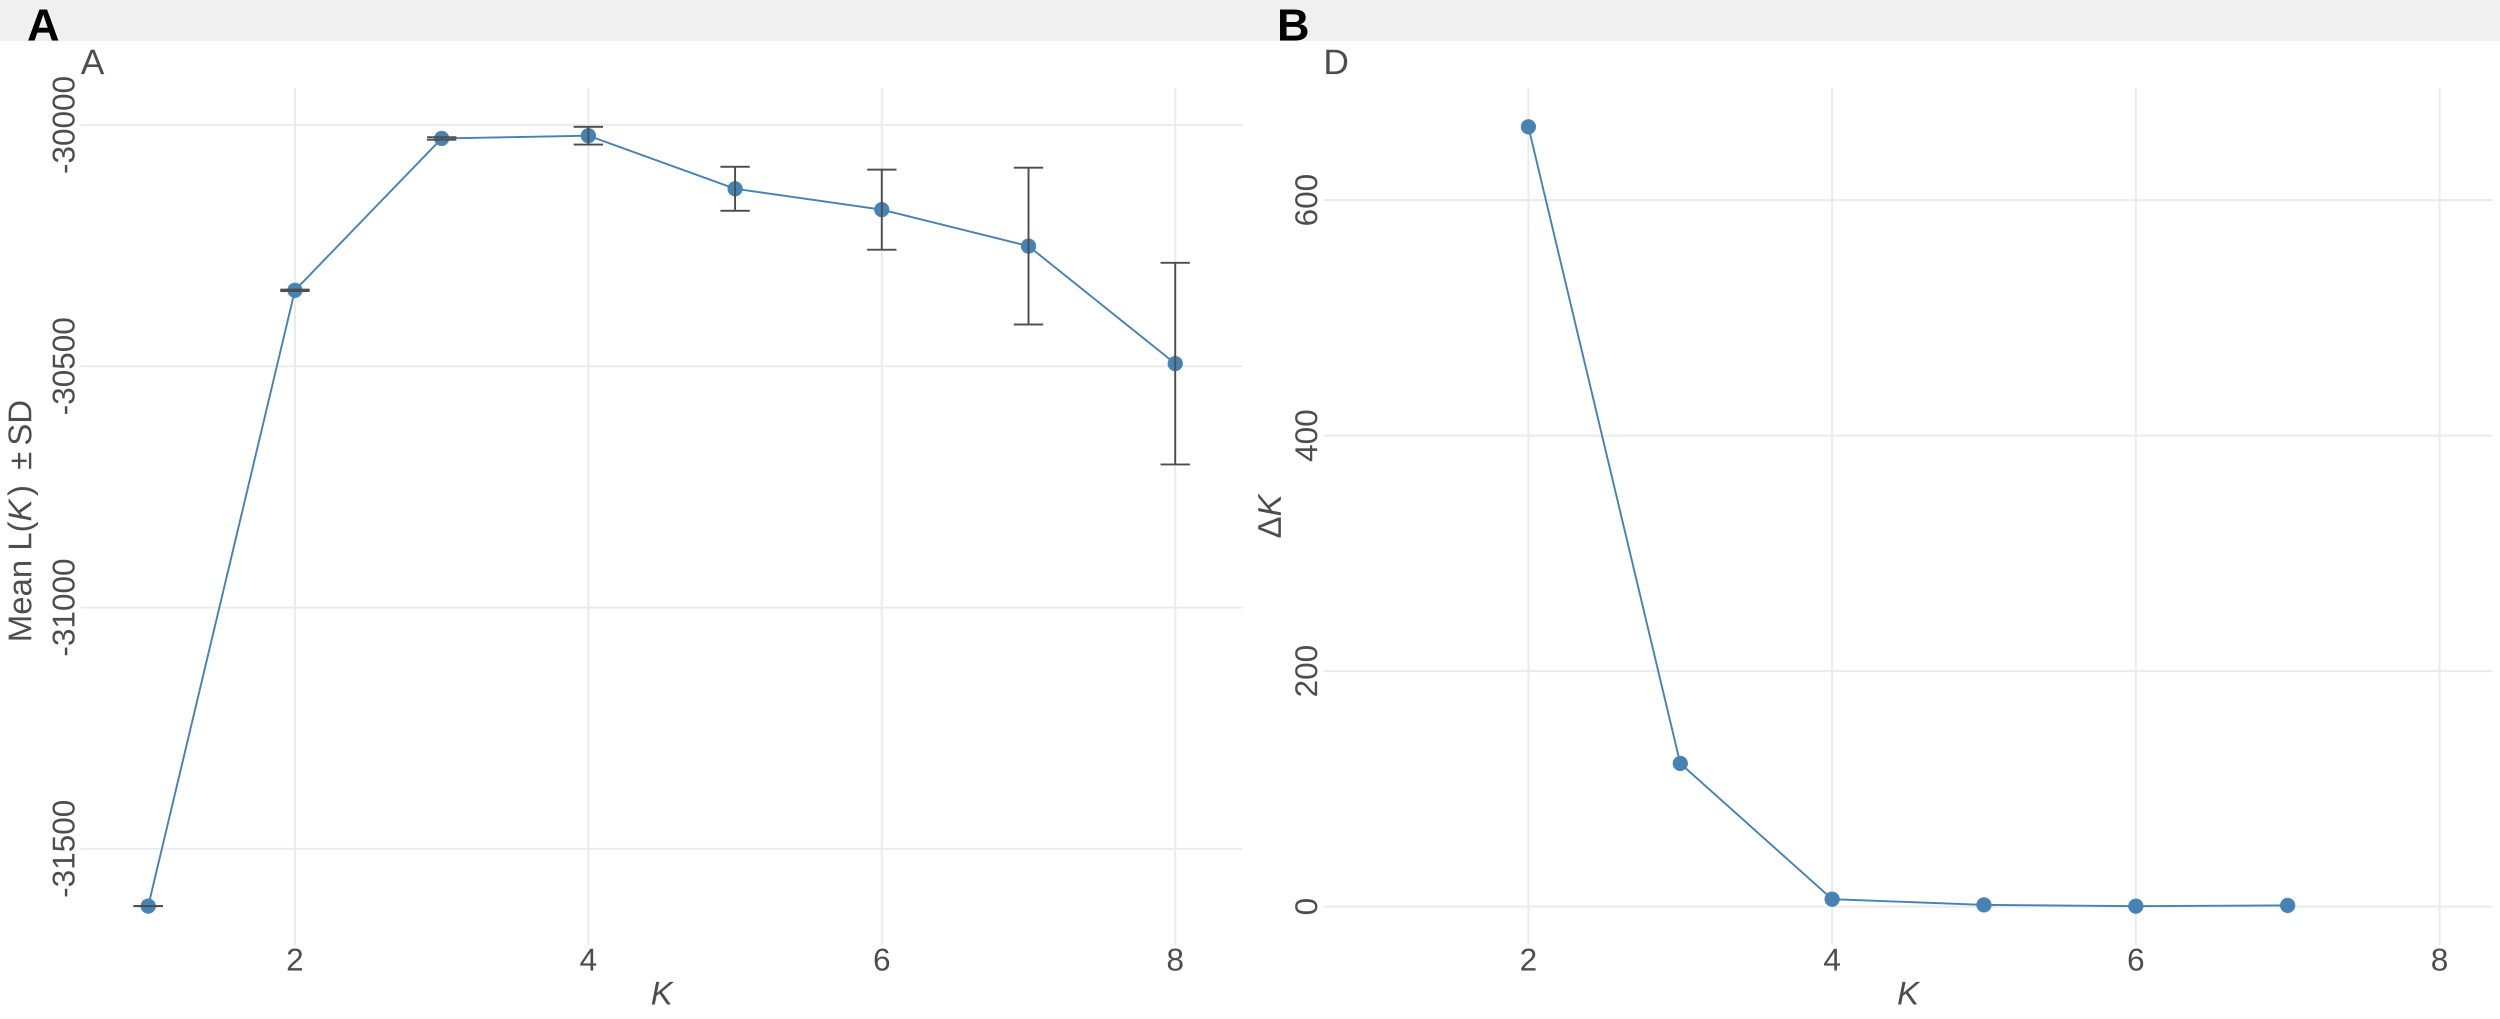
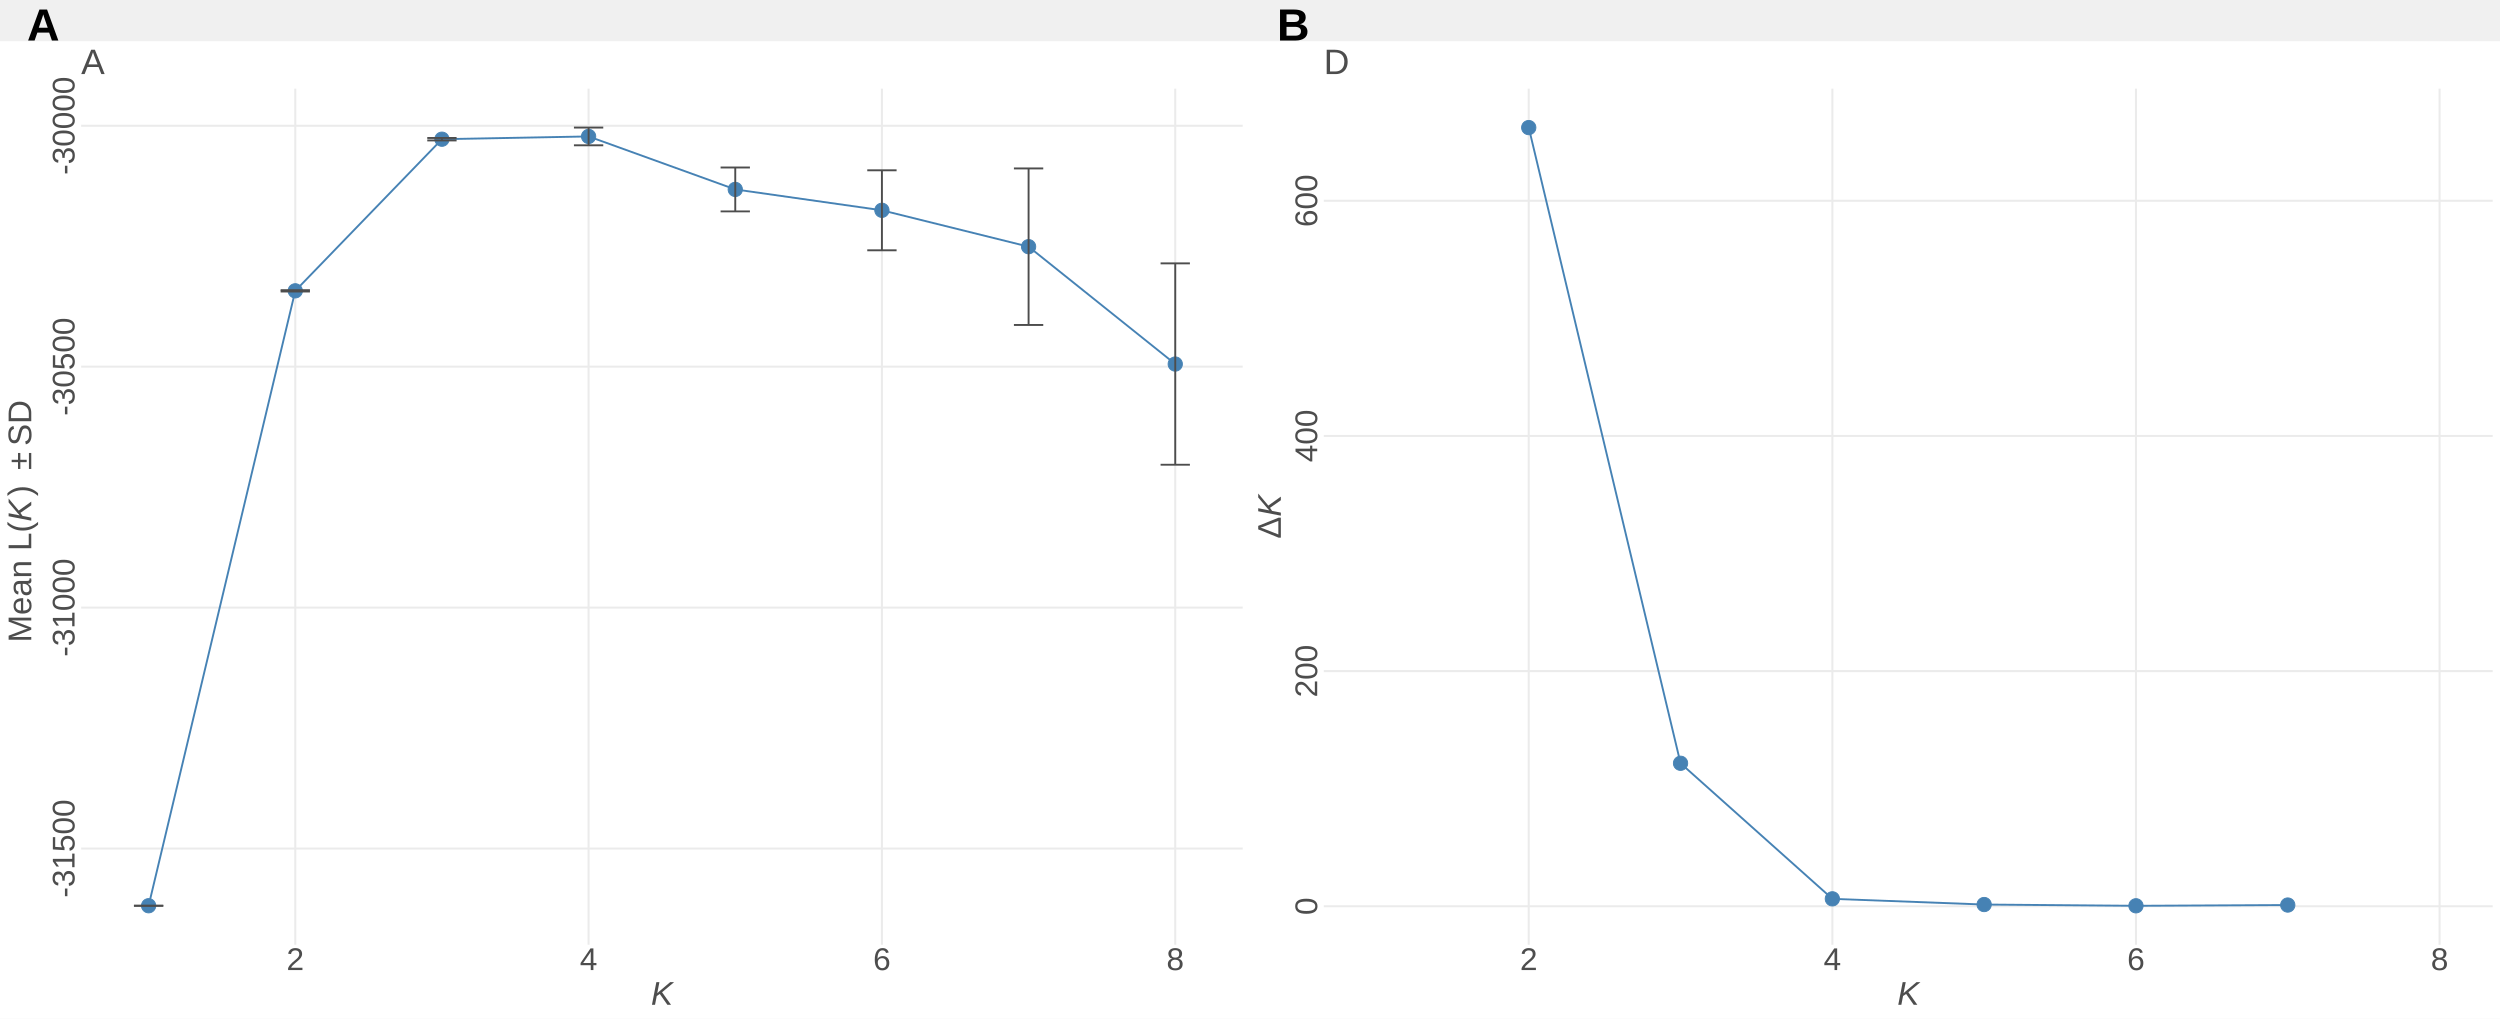
<svg xmlns="http://www.w3.org/2000/svg" width="1944.00pt" height="792.00pt" viewBox="0 0 1944.00 792.00">
  <g class="svglite">
    <defs>
      <style type="text/css">
    .svglite line, .svglite polyline, .svglite polygon, .svglite path, .svglite rect, .svglite circle {
      fill: none;
      stroke: #000000;
      stroke-linecap: round;
      stroke-linejoin: round;
      stroke-miterlimit: 10.00;
    }
    .svglite text {
      white-space: pre;
    }
    .svglite g.glyphgroup path {
      fill: inherit;
      stroke: none;
    }
  </style>
    </defs>
    <rect width="100%" height="100%" style="stroke: none; fill: none;" />
    <defs>
      <clipPath id="cpMC4wMHwxOTQ0LjAwfDAuMDB8NzkyLjAw">
        <rect x="0.00" y="0.00" width="1944.00" height="792.00" />
      </clipPath>
    </defs>
    <g clip-path="url(#cpMC4wMHwxOTQ0LjAwfDAuMDB8NzkyLjAw)">
</g>
    <defs>
      <clipPath id="cpMC4wMHw5NzIuMDB8MzIuMjZ8NzkyLjAw">
-         <rect x="0" y="32.26" width="972.00" height="759.74" />
+         <rect x="0.00" y="32.26" width="972.00" height="759.74" />
      </clipPath>
    </defs>
    <g clip-path="url(#cpMC4wMHw5NzIuMDB8MzIuMjZ8NzkyLjAw)">
-       <rect x="0" y="32.26" width="972.00" height="759.74" style="stroke-width: 1.07; stroke: #FFFFFF; fill: #FFFFFF;" />
+       <rect x="0.00" y="32.26" width="972.00" height="759.74" style="stroke-width: 1.07; stroke: #FFFFFF; fill: #FFFFFF;" />
    </g>
    <g clip-path="url(#cpMC4wMHwxOTQ0LjAwfDAuMDB8NzkyLjAw)">
</g>
    <defs>
-       <clipPath id="cpNjIuNzh8OTY2LjMzfDY4LjMzfDczNC45Mw==">
-         <rect x="62.78" y="68.33" width="903.55" height="666.60" />
+       <clipPath id="cpNjMuMTB8OTY2LjMzfDY4Ljk1fDczNC42MQ==">
+         <rect x="63.10" y="68.95" width="903.23" height="665.66" />
      </clipPath>
    </defs>
-     <g clip-path="url(#cpNjIuNzh8OTY2LjMzfDY4LjMzfDczNC45Mw==)">
-       <rect x="62.78" y="68.33" width="903.55" height="666.60" style="stroke-width: 1.07; stroke: none; fill: #FFFFFF;" />
-       <polyline points="62.78,660.03 966.33,660.03 " style="stroke-width: 1.60; stroke: #EBEBEB; stroke-linecap: butt;" />
-       <polyline points="62.78,472.42 966.33,472.42 " style="stroke-width: 1.60; stroke: #EBEBEB; stroke-linecap: butt;" />
-       <polyline points="62.78,284.80 966.33,284.80 " style="stroke-width: 1.60; stroke: #EBEBEB; stroke-linecap: butt;" />
-       <polyline points="62.78,97.19 966.33,97.19 " style="stroke-width: 1.60; stroke: #EBEBEB; stroke-linecap: butt;" />
-       <polyline points="229.34,734.93 229.34,68.33 " style="stroke-width: 1.60; stroke: #EBEBEB; stroke-linecap: butt;" />
-       <polyline points="457.51,734.93 457.51,68.33 " style="stroke-width: 1.60; stroke: #EBEBEB; stroke-linecap: butt;" />
-       <polyline points="685.68,734.93 685.68,68.33 " style="stroke-width: 1.60; stroke: #EBEBEB; stroke-linecap: butt;" />
-       <polyline points="913.85,734.93 913.85,68.33 " style="stroke-width: 1.60; stroke: #EBEBEB; stroke-linecap: butt;" />
-       <polyline points="115.26,704.57 229.34,225.75 343.43,107.67 457.51,105.52 571.60,146.79 685.68,163.04 799.77,191.37 913.85,282.76 " style="stroke-width: 1.49; stroke: #4682B4; stroke-linecap: butt;" />
-       <circle cx="115.26" cy="704.57" r="5.57" style="stroke-width: 0.71; stroke: #4682B4; fill: #4682B4;" />
-       <circle cx="229.34" cy="225.75" r="5.57" style="stroke-width: 0.71; stroke: #4682B4; fill: #4682B4;" />
-       <circle cx="343.43" cy="107.67" r="5.57" style="stroke-width: 0.71; stroke: #4682B4; fill: #4682B4;" />
-       <circle cx="457.51" cy="105.52" r="5.57" style="stroke-width: 0.71; stroke: #4682B4; fill: #4682B4;" />
-       <circle cx="571.60" cy="146.79" r="5.57" style="stroke-width: 0.71; stroke: #4682B4; fill: #4682B4;" />
-       <circle cx="685.68" cy="163.04" r="5.57" style="stroke-width: 0.71; stroke: #4682B4; fill: #4682B4;" />
-       <circle cx="799.77" cy="191.37" r="5.57" style="stroke-width: 0.71; stroke: #4682B4; fill: #4682B4;" />
-       <circle cx="913.85" cy="282.76" r="5.57" style="stroke-width: 0.71; stroke: #4682B4; fill: #4682B4;" />
-       <polyline points="103.85,704.52 126.67,704.52 " style="stroke-width: 1.49; stroke: #4D4D4D; stroke-linecap: butt;" />
-       <polyline points="115.26,704.52 115.26,704.63 " style="stroke-width: 1.49; stroke: #4D4D4D; stroke-linecap: butt;" />
-       <polyline points="103.85,704.63 126.67,704.63 " style="stroke-width: 1.49; stroke: #4D4D4D; stroke-linecap: butt;" />
-       <polyline points="217.94,225.20 240.75,225.20 " style="stroke-width: 1.49; stroke: #4D4D4D; stroke-linecap: butt;" />
-       <polyline points="229.34,225.20 229.34,226.29 " style="stroke-width: 1.49; stroke: #4D4D4D; stroke-linecap: butt;" />
-       <polyline points="217.94,226.29 240.75,226.29 " style="stroke-width: 1.49; stroke: #4D4D4D; stroke-linecap: butt;" />
-       <polyline points="332.02,106.72 354.84,106.72 " style="stroke-width: 1.49; stroke: #4D4D4D; stroke-linecap: butt;" />
-       <polyline points="343.43,106.72 343.43,108.63 " style="stroke-width: 1.49; stroke: #4D4D4D; stroke-linecap: butt;" />
-       <polyline points="332.02,108.63 354.84,108.63 " style="stroke-width: 1.49; stroke: #4D4D4D; stroke-linecap: butt;" />
-       <polyline points="446.10,98.63 468.92,98.63 " style="stroke-width: 1.49; stroke: #4D4D4D; stroke-linecap: butt;" />
-       <polyline points="457.51,98.63 457.51,112.40 " style="stroke-width: 1.49; stroke: #4D4D4D; stroke-linecap: butt;" />
-       <polyline points="446.10,112.40 468.92,112.40 " style="stroke-width: 1.49; stroke: #4D4D4D; stroke-linecap: butt;" />
-       <polyline points="560.19,129.69 583.01,129.69 " style="stroke-width: 1.49; stroke: #4D4D4D; stroke-linecap: butt;" />
-       <polyline points="571.60,129.69 571.60,163.89 " style="stroke-width: 1.49; stroke: #4D4D4D; stroke-linecap: butt;" />
-       <polyline points="560.19,163.89 583.01,163.89 " style="stroke-width: 1.49; stroke: #4D4D4D; stroke-linecap: butt;" />
-       <polyline points="674.27,131.89 697.09,131.89 " style="stroke-width: 1.49; stroke: #4D4D4D; stroke-linecap: butt;" />
-       <polyline points="685.68,131.89 685.68,194.19 " style="stroke-width: 1.49; stroke: #4D4D4D; stroke-linecap: butt;" />
-       <polyline points="674.27,194.19 697.09,194.19 " style="stroke-width: 1.49; stroke: #4D4D4D; stroke-linecap: butt;" />
-       <polyline points="788.36,130.42 811.18,130.42 " style="stroke-width: 1.49; stroke: #4D4D4D; stroke-linecap: butt;" />
-       <polyline points="799.77,130.42 799.77,252.33 " style="stroke-width: 1.49; stroke: #4D4D4D; stroke-linecap: butt;" />
-       <polyline points="788.36,252.33 811.18,252.33 " style="stroke-width: 1.49; stroke: #4D4D4D; stroke-linecap: butt;" />
-       <polyline points="902.44,204.35 925.26,204.35 " style="stroke-width: 1.49; stroke: #4D4D4D; stroke-linecap: butt;" />
-       <polyline points="913.85,204.35 913.85,361.17 " style="stroke-width: 1.49; stroke: #4D4D4D; stroke-linecap: butt;" />
-       <polyline points="902.44,361.17 925.26,361.17 " style="stroke-width: 1.49; stroke: #4D4D4D; stroke-linecap: butt;" />
+     <g clip-path="url(#cpNjMuMTB8OTY2LjMzfDY4Ljk1fDczNC42MQ==)">
+       <rect x="63.10" y="68.95" width="903.23" height="665.66" style="stroke-width: 1.07; stroke: none; fill: #FFFFFF;" />
+       <polyline points="63.10,659.82 966.33,659.82 " style="stroke-width: 1.60; stroke: #EBEBEB; stroke-linecap: butt;" />
+       <polyline points="63.10,472.47 966.33,472.47 " style="stroke-width: 1.60; stroke: #EBEBEB; stroke-linecap: butt;" />
+       <polyline points="63.10,285.12 966.33,285.12 " style="stroke-width: 1.60; stroke: #EBEBEB; stroke-linecap: butt;" />
+       <polyline points="63.10,97.78 966.33,97.78 " style="stroke-width: 1.60; stroke: #EBEBEB; stroke-linecap: butt;" />
+       <polyline points="229.60,734.61 229.60,68.95 " style="stroke-width: 1.60; stroke: #EBEBEB; stroke-linecap: butt;" />
+       <polyline points="457.69,734.61 457.69,68.95 " style="stroke-width: 1.60; stroke: #EBEBEB; stroke-linecap: butt;" />
+       <polyline points="685.78,734.61 685.78,68.95 " style="stroke-width: 1.60; stroke: #EBEBEB; stroke-linecap: butt;" />
+       <polyline points="913.87,734.61 913.87,68.95 " style="stroke-width: 1.60; stroke: #EBEBEB; stroke-linecap: butt;" />
+       <polyline points="115.56,704.30 229.60,226.15 343.65,108.24 457.69,106.09 571.74,147.30 685.78,163.53 799.83,191.82 913.87,283.08 " style="stroke-width: 1.49; stroke: #4682B4; stroke-linecap: butt;" />
+       <circle cx="115.56" cy="704.30" r="5.57" style="stroke-width: 0.71; stroke: #4682B4; fill: #4682B4;" />
+       <circle cx="229.60" cy="226.15" r="5.57" style="stroke-width: 0.71; stroke: #4682B4; fill: #4682B4;" />
+       <circle cx="343.65" cy="108.24" r="5.57" style="stroke-width: 0.71; stroke: #4682B4; fill: #4682B4;" />
+       <circle cx="457.69" cy="106.09" r="5.57" style="stroke-width: 0.71; stroke: #4682B4; fill: #4682B4;" />
+       <circle cx="571.74" cy="147.30" r="5.57" style="stroke-width: 0.71; stroke: #4682B4; fill: #4682B4;" />
+       <circle cx="685.78" cy="163.53" r="5.57" style="stroke-width: 0.71; stroke: #4682B4; fill: #4682B4;" />
+       <circle cx="799.83" cy="191.82" r="5.57" style="stroke-width: 0.71; stroke: #4682B4; fill: #4682B4;" />
+       <circle cx="913.87" cy="283.08" r="5.57" style="stroke-width: 0.71; stroke: #4682B4; fill: #4682B4;" />
+       <polyline points="104.16,704.24 126.96,704.24 " style="stroke-width: 1.49; stroke: #4D4D4D; stroke-linecap: butt;" />
+       <polyline points="115.56,704.24 115.56,704.35 " style="stroke-width: 1.49; stroke: #4D4D4D; stroke-linecap: butt;" />
+       <polyline points="104.16,704.35 126.96,704.35 " style="stroke-width: 1.49; stroke: #4D4D4D; stroke-linecap: butt;" />
+       <polyline points="218.20,225.61 241.01,225.61 " style="stroke-width: 1.49; stroke: #4D4D4D; stroke-linecap: butt;" />
+       <polyline points="229.60,225.61 229.60,226.69 " style="stroke-width: 1.49; stroke: #4D4D4D; stroke-linecap: butt;" />
+       <polyline points="218.20,226.69 241.01,226.69 " style="stroke-width: 1.49; stroke: #4D4D4D; stroke-linecap: butt;" />
+       <polyline points="332.24,107.29 355.05,107.29 " style="stroke-width: 1.49; stroke: #4D4D4D; stroke-linecap: butt;" />
+       <polyline points="343.65,107.29 343.65,109.19 " style="stroke-width: 1.49; stroke: #4D4D4D; stroke-linecap: butt;" />
+       <polyline points="332.24,109.19 355.05,109.19 " style="stroke-width: 1.49; stroke: #4D4D4D; stroke-linecap: butt;" />
+       <polyline points="446.29,99.21 469.10,99.21 " style="stroke-width: 1.49; stroke: #4D4D4D; stroke-linecap: butt;" />
+       <polyline points="457.69,99.21 457.69,112.97 " style="stroke-width: 1.49; stroke: #4D4D4D; stroke-linecap: butt;" />
+       <polyline points="446.29,112.97 469.10,112.97 " style="stroke-width: 1.49; stroke: #4D4D4D; stroke-linecap: butt;" />
+       <polyline points="560.33,130.23 583.14,130.23 " style="stroke-width: 1.49; stroke: #4D4D4D; stroke-linecap: butt;" />
+       <polyline points="571.74,130.23 571.74,164.38 " style="stroke-width: 1.49; stroke: #4D4D4D; stroke-linecap: butt;" />
+       <polyline points="560.33,164.38 583.14,164.38 " style="stroke-width: 1.49; stroke: #4D4D4D; stroke-linecap: butt;" />
+       <polyline points="674.38,132.42 697.19,132.42 " style="stroke-width: 1.49; stroke: #4D4D4D; stroke-linecap: butt;" />
+       <polyline points="685.78,132.42 685.78,194.64 " style="stroke-width: 1.49; stroke: #4D4D4D; stroke-linecap: butt;" />
+       <polyline points="674.38,194.64 697.19,194.64 " style="stroke-width: 1.49; stroke: #4D4D4D; stroke-linecap: butt;" />
+       <polyline points="788.42,130.96 811.23,130.96 " style="stroke-width: 1.49; stroke: #4D4D4D; stroke-linecap: butt;" />
+       <polyline points="799.83,130.96 799.83,252.69 " style="stroke-width: 1.49; stroke: #4D4D4D; stroke-linecap: butt;" />
+       <polyline points="788.42,252.69 811.23,252.69 " style="stroke-width: 1.49; stroke: #4D4D4D; stroke-linecap: butt;" />
+       <polyline points="902.47,204.78 925.27,204.78 " style="stroke-width: 1.49; stroke: #4D4D4D; stroke-linecap: butt;" />
+       <polyline points="913.87,204.78 913.87,361.38 " style="stroke-width: 1.49; stroke: #4D4D4D; stroke-linecap: butt;" />
+       <polyline points="902.47,361.38 925.27,361.38 " style="stroke-width: 1.49; stroke: #4D4D4D; stroke-linecap: butt;" />
    </g>
    <g clip-path="url(#cpMC4wMHwxOTQ0LjAwfDAuMDB8NzkyLjAw)">
-       <text transform="translate(57.90,660.03) rotate(-90)" text-anchor="middle" style="font-size: 24.50px;fill: #4D4D4D; font-family: &quot;Arial&quot;;" textLength="76.28px" lengthAdjust="spacingAndGlyphs">-31500</text>
-       <text transform="translate(57.90,472.42) rotate(-90)" text-anchor="middle" style="font-size: 24.50px;fill: #4D4D4D; font-family: &quot;Arial&quot;;" textLength="76.28px" lengthAdjust="spacingAndGlyphs">-31000</text>
-       <text transform="translate(57.90,284.80) rotate(-90)" text-anchor="middle" style="font-size: 24.50px;fill: #4D4D4D; font-family: &quot;Arial&quot;;" textLength="76.28px" lengthAdjust="spacingAndGlyphs">-30500</text>
-       <text transform="translate(57.90,97.19) rotate(-90)" text-anchor="middle" style="font-size: 24.50px;fill: #4D4D4D; font-family: &quot;Arial&quot;;" textLength="76.28px" lengthAdjust="spacingAndGlyphs">-30000</text>
-       <text x="229.34" y="754.66" text-anchor="middle" style="font-size: 24.50px;fill: #4D4D4D; font-family: &quot;Arial&quot;;" textLength="13.62px" lengthAdjust="spacingAndGlyphs">2</text>
-       <text x="457.51" y="754.66" text-anchor="middle" style="font-size: 24.50px;fill: #4D4D4D; font-family: &quot;Arial&quot;;" textLength="13.62px" lengthAdjust="spacingAndGlyphs">4</text>
-       <text x="685.68" y="754.66" text-anchor="middle" style="font-size: 24.50px;fill: #4D4D4D; font-family: &quot;Arial&quot;;" textLength="13.62px" lengthAdjust="spacingAndGlyphs">6</text>
-       <text x="913.85" y="754.66" text-anchor="middle" style="font-size: 24.50px;fill: #4D4D4D; font-family: &quot;Arial&quot;;" textLength="13.62px" lengthAdjust="spacingAndGlyphs">8</text>
-       <text x="506.02" y="781.09" style="font-size: 25.60px; font-style: italic;fill: #4D4D4D; font-family: &quot;Arial&quot;;" textLength="17.08px" lengthAdjust="spacingAndGlyphs">K</text>
-       <text transform="translate(24.31,499.38) rotate(-90)" style="font-size: 25.60px;fill: #4D4D4D; font-family: &quot;Arial&quot;;" textLength="93.88px" lengthAdjust="spacingAndGlyphs">Mean L(</text>
-       <text transform="translate(24.31,405.51) rotate(-90)" style="font-size: 25.60px; font-style: italic;fill: #4D4D4D; font-family: &quot;Arial&quot;;" textLength="17.08px" lengthAdjust="spacingAndGlyphs">K</text>
-       <text transform="translate(24.31,385.69) rotate(-90)" style="font-size: 25.60px;fill: #4D4D4D; font-family: &quot;Arial&quot;;" textLength="15.62px" lengthAdjust="spacingAndGlyphs">) </text>
-       <text transform="translate(24.31,365.33) rotate(-90)" style="font-size: 25.60px;fill: #4D4D4D; font-family: &quot;Arial&quot;;" textLength="14.05px" lengthAdjust="spacingAndGlyphs">±</text>
-       <text transform="translate(24.31,346.54) rotate(-90)" style="font-size: 25.60px;fill: #4D4D4D; font-family: &quot;Arial&quot;;" textLength="42.67px" lengthAdjust="spacingAndGlyphs"> SD</text>
-       <text x="62.78" y="57.61" style="font-size: 27.50px;fill: #4D4D4D; font-family: &quot;Arial&quot;;" textLength="18.34px" lengthAdjust="spacingAndGlyphs">A</text>
+       <text transform="translate(57.96,659.82) rotate(-90)" text-anchor="middle" style="font-size: 24.50px;fill: #4D4D4D; font-family: &quot;Arial&quot;;" textLength="76.28px" lengthAdjust="spacingAndGlyphs">-31500</text>
+       <text transform="translate(57.96,472.47) rotate(-90)" text-anchor="middle" style="font-size: 24.50px;fill: #4D4D4D; font-family: &quot;Arial&quot;;" textLength="76.28px" lengthAdjust="spacingAndGlyphs">-31000</text>
+       <text transform="translate(57.96,285.12) rotate(-90)" text-anchor="middle" style="font-size: 24.50px;fill: #4D4D4D; font-family: &quot;Arial&quot;;" textLength="76.28px" lengthAdjust="spacingAndGlyphs">-30500</text>
+       <text transform="translate(57.96,97.78) rotate(-90)" text-anchor="middle" style="font-size: 24.50px;fill: #4D4D4D; font-family: &quot;Arial&quot;;" textLength="76.28px" lengthAdjust="spacingAndGlyphs">-30000</text>
+       <text x="229.60" y="754.34" text-anchor="middle" style="font-size: 24.50px;fill: #4D4D4D; font-family: &quot;Arial&quot;;" textLength="13.62px" lengthAdjust="spacingAndGlyphs">2</text>
+       <text x="457.69" y="754.34" text-anchor="middle" style="font-size: 24.50px;fill: #4D4D4D; font-family: &quot;Arial&quot;;" textLength="13.62px" lengthAdjust="spacingAndGlyphs">4</text>
+       <text x="685.78" y="754.34" text-anchor="middle" style="font-size: 24.50px;fill: #4D4D4D; font-family: &quot;Arial&quot;;" textLength="13.62px" lengthAdjust="spacingAndGlyphs">6</text>
+       <text x="913.87" y="754.34" text-anchor="middle" style="font-size: 24.50px;fill: #4D4D4D; font-family: &quot;Arial&quot;;" textLength="13.62px" lengthAdjust="spacingAndGlyphs">8</text>
+       <text x="506.18" y="781.31" style="font-size: 25.60px; font-style: italic;fill: #4D4D4D; font-family: &quot;Arial&quot;;" textLength="17.08px" lengthAdjust="spacingAndGlyphs">K</text>
+       <text transform="translate(24.31,499.54) rotate(-90)" style="font-size: 25.60px;fill: #4D4D4D; font-family: &quot;Arial&quot;;" textLength="93.88px" lengthAdjust="spacingAndGlyphs">Mean L(</text>
+       <text transform="translate(24.31,405.66) rotate(-90)" style="font-size: 25.60px; font-style: italic;fill: #4D4D4D; font-family: &quot;Arial&quot;;" textLength="17.08px" lengthAdjust="spacingAndGlyphs">K</text>
+       <text transform="translate(24.31,385.84) rotate(-90)" style="font-size: 25.60px;fill: #4D4D4D; font-family: &quot;Arial&quot;;" textLength="15.62px" lengthAdjust="spacingAndGlyphs">) </text>
+       <text transform="translate(24.31,365.48) rotate(-90)" style="font-size: 25.60px;fill: #4D4D4D; font-family: &quot;Arial&quot;;" textLength="14.05px" lengthAdjust="spacingAndGlyphs">±</text>
+       <text transform="translate(24.31,346.69) rotate(-90)" style="font-size: 25.60px;fill: #4D4D4D; font-family: &quot;Arial&quot;;" textLength="42.67px" lengthAdjust="spacingAndGlyphs"> SD</text>
+       <text x="63.10" y="57.61" style="font-size: 27.50px;fill: #4D4D4D; font-family: &quot;Arial&quot;;" textLength="18.34px" lengthAdjust="spacingAndGlyphs">A</text>
      <text x="21.00" y="31.51" style="font-size: 35.00px; font-weight: bold; font-family: &quot;Arial&quot;;" textLength="25.28px" lengthAdjust="spacingAndGlyphs">A</text>
    </g>
    <defs>
      <clipPath id="cpOTcyLjAwfDE5NDQuMDB8MzIuMjZ8NzkyLjAw">
        <rect x="972.00" y="32.26" width="972.00" height="759.74" />
      </clipPath>
    </defs>
    <g clip-path="url(#cpOTcyLjAwfDE5NDQuMDB8MzIuMjZ8NzkyLjAw)">
      <rect x="972.00" y="32.26" width="972.00" height="759.74" style="stroke-width: 1.07; stroke: #FFFFFF; fill: #FFFFFF;" />
    </g>
    <g clip-path="url(#cpMC4wMHwxOTQ0LjAwfDAuMDB8NzkyLjAw)">
</g>
    <defs>
-       <clipPath id="cpMTAyOS4wN3wxOTM4LjMzfDY4LjMzfDczNC45Mw==">
-         <rect x="1029.07" y="68.33" width="909.26" height="666.60" />
+       <clipPath id="cpMTAyOS4zOXwxOTM4LjMzfDY4Ljk1fDczNC42MQ==">
+         <rect x="1029.39" y="68.95" width="908.94" height="665.66" />
      </clipPath>
    </defs>
-     <g clip-path="url(#cpMTAyOS4wN3wxOTM4LjMzfDY4LjMzfDczNC45Mw==)">
-       <rect x="1029.07" y="68.33" width="909.26" height="666.60" style="stroke-width: 1.07; stroke: none; fill: #FFFFFF;" />
-       <polyline points="1029.07,704.98 1938.33,704.98 " style="stroke-width: 1.60; stroke: #EBEBEB; stroke-linecap: butt;" />
-       <polyline points="1029.07,521.86 1938.33,521.86 " style="stroke-width: 1.60; stroke: #EBEBEB; stroke-linecap: butt;" />
-       <polyline points="1029.07,338.73 1938.33,338.73 " style="stroke-width: 1.60; stroke: #EBEBEB; stroke-linecap: butt;" />
-       <polyline points="1029.07,155.61 1938.33,155.61 " style="stroke-width: 1.60; stroke: #EBEBEB; stroke-linecap: butt;" />
-       <polyline points="1188.49,734.93 1188.49,68.33 " style="stroke-width: 1.60; stroke: #EBEBEB; stroke-linecap: butt;" />
-       <polyline points="1424.66,734.93 1424.66,68.33 " style="stroke-width: 1.60; stroke: #EBEBEB; stroke-linecap: butt;" />
-       <polyline points="1660.83,734.93 1660.83,68.33 " style="stroke-width: 1.60; stroke: #EBEBEB; stroke-linecap: butt;" />
-       <polyline points="1897.00,734.93 1897.00,68.33 " style="stroke-width: 1.60; stroke: #EBEBEB; stroke-linecap: butt;" />
-       <polyline points="1188.49,98.63 1306.57,593.64 1424.66,699.21 1542.74,703.64 1660.83,704.63 1778.91,704.04 " style="stroke-width: 1.49; stroke: #4682B4; stroke-linecap: butt;" />
-       <circle cx="1188.49" cy="98.63" r="5.57" style="stroke-width: 0.71; stroke: #4682B4; fill: #4682B4;" />
-       <circle cx="1306.57" cy="593.64" r="5.57" style="stroke-width: 0.71; stroke: #4682B4; fill: #4682B4;" />
-       <circle cx="1424.66" cy="699.21" r="5.57" style="stroke-width: 0.71; stroke: #4682B4; fill: #4682B4;" />
-       <circle cx="1542.74" cy="703.64" r="5.57" style="stroke-width: 0.71; stroke: #4682B4; fill: #4682B4;" />
-       <circle cx="1660.83" cy="704.63" r="5.57" style="stroke-width: 0.71; stroke: #4682B4; fill: #4682B4;" />
-       <circle cx="1778.91" cy="704.04" r="5.57" style="stroke-width: 0.71; stroke: #4682B4; fill: #4682B4;" />
+     <g clip-path="url(#cpMTAyOS4zOXwxOTM4LjMzfDY4Ljk1fDczNC42MQ==)">
+       <rect x="1029.39" y="68.95" width="908.94" height="665.66" style="stroke-width: 1.07; stroke: none; fill: #FFFFFF;" />
+       <polyline points="1029.39,704.71 1938.33,704.71 " style="stroke-width: 1.60; stroke: #EBEBEB; stroke-linecap: butt;" />
+       <polyline points="1029.39,521.84 1938.33,521.84 " style="stroke-width: 1.60; stroke: #EBEBEB; stroke-linecap: butt;" />
+       <polyline points="1029.39,338.98 1938.33,338.98 " style="stroke-width: 1.60; stroke: #EBEBEB; stroke-linecap: butt;" />
+       <polyline points="1029.39,156.11 1938.33,156.11 " style="stroke-width: 1.60; stroke: #EBEBEB; stroke-linecap: butt;" />
+       <polyline points="1188.75,734.61 1188.75,68.95 " style="stroke-width: 1.60; stroke: #EBEBEB; stroke-linecap: butt;" />
+       <polyline points="1424.84,734.61 1424.84,68.95 " style="stroke-width: 1.60; stroke: #EBEBEB; stroke-linecap: butt;" />
+       <polyline points="1660.93,734.61 1660.93,68.95 " style="stroke-width: 1.60; stroke: #EBEBEB; stroke-linecap: butt;" />
+       <polyline points="1897.02,734.61 1897.02,68.95 " style="stroke-width: 1.60; stroke: #EBEBEB; stroke-linecap: butt;" />
+       <polyline points="1188.75,99.21 1306.79,593.52 1424.84,698.94 1542.88,703.37 1660.93,704.35 1778.97,703.76 " style="stroke-width: 1.49; stroke: #4682B4; stroke-linecap: butt;" />
+       <circle cx="1188.75" cy="99.21" r="5.57" style="stroke-width: 0.71; stroke: #4682B4; fill: #4682B4;" />
+       <circle cx="1306.79" cy="593.52" r="5.57" style="stroke-width: 0.71; stroke: #4682B4; fill: #4682B4;" />
+       <circle cx="1424.84" cy="698.94" r="5.57" style="stroke-width: 0.71; stroke: #4682B4; fill: #4682B4;" />
+       <circle cx="1542.88" cy="703.37" r="5.57" style="stroke-width: 0.71; stroke: #4682B4; fill: #4682B4;" />
+       <circle cx="1660.93" cy="704.35" r="5.57" style="stroke-width: 0.71; stroke: #4682B4; fill: #4682B4;" />
+       <circle cx="1778.97" cy="703.76" r="5.57" style="stroke-width: 0.71; stroke: #4682B4; fill: #4682B4;" />
    </g>
    <g clip-path="url(#cpMC4wMHwxOTQ0LjAwfDAuMDB8NzkyLjAw)">
-       <text transform="translate(1024.19,704.98) rotate(-90)" text-anchor="middle" style="font-size: 24.50px;fill: #4D4D4D; font-family: &quot;Arial&quot;;" textLength="13.62px" lengthAdjust="spacingAndGlyphs">0</text>
-       <text transform="translate(1024.19,521.86) rotate(-90)" text-anchor="middle" style="font-size: 24.50px;fill: #4D4D4D; font-family: &quot;Arial&quot;;" textLength="40.88px" lengthAdjust="spacingAndGlyphs">200</text>
-       <text transform="translate(1024.19,338.73) rotate(-90)" text-anchor="middle" style="font-size: 24.50px;fill: #4D4D4D; font-family: &quot;Arial&quot;;" textLength="40.88px" lengthAdjust="spacingAndGlyphs">400</text>
-       <text transform="translate(1024.19,155.61) rotate(-90)" text-anchor="middle" style="font-size: 24.50px;fill: #4D4D4D; font-family: &quot;Arial&quot;;" textLength="40.88px" lengthAdjust="spacingAndGlyphs">600</text>
-       <text x="1188.49" y="754.66" text-anchor="middle" style="font-size: 24.50px;fill: #4D4D4D; font-family: &quot;Arial&quot;;" textLength="13.62px" lengthAdjust="spacingAndGlyphs">2</text>
-       <text x="1424.66" y="754.66" text-anchor="middle" style="font-size: 24.50px;fill: #4D4D4D; font-family: &quot;Arial&quot;;" textLength="13.62px" lengthAdjust="spacingAndGlyphs">4</text>
-       <text x="1660.83" y="754.66" text-anchor="middle" style="font-size: 24.50px;fill: #4D4D4D; font-family: &quot;Arial&quot;;" textLength="13.62px" lengthAdjust="spacingAndGlyphs">6</text>
-       <text x="1897.00" y="754.66" text-anchor="middle" style="font-size: 24.50px;fill: #4D4D4D; font-family: &quot;Arial&quot;;" textLength="13.62px" lengthAdjust="spacingAndGlyphs">8</text>
-       <text x="1475.16" y="781.09" style="font-size: 25.60px; font-style: italic;fill: #4D4D4D; font-family: &quot;Arial&quot;;" textLength="17.08px" lengthAdjust="spacingAndGlyphs">K</text>
-       <text transform="translate(995.99,418.71) rotate(-90)" style="font-size: 25.60px;fill: #4D4D4D; font-family: &quot;Arial&quot;;" textLength="17.09px" lengthAdjust="spacingAndGlyphs">Δ</text>
-       <text transform="translate(995.99,401.61) rotate(-90)" style="font-size: 25.60px; font-style: italic;fill: #4D4D4D; font-family: &quot;Arial&quot;;" textLength="17.08px" lengthAdjust="spacingAndGlyphs">K</text>
-       <text x="1029.07" y="57.61" style="font-size: 27.50px;fill: #4D4D4D; font-family: &quot;Arial&quot;;" textLength="19.86px" lengthAdjust="spacingAndGlyphs">D</text>
+       <text transform="translate(1024.25,704.71) rotate(-90)" text-anchor="middle" style="font-size: 24.50px;fill: #4D4D4D; font-family: &quot;Arial&quot;;" textLength="13.62px" lengthAdjust="spacingAndGlyphs">0</text>
+       <text transform="translate(1024.25,521.84) rotate(-90)" text-anchor="middle" style="font-size: 24.50px;fill: #4D4D4D; font-family: &quot;Arial&quot;;" textLength="40.88px" lengthAdjust="spacingAndGlyphs">200</text>
+       <text transform="translate(1024.25,338.98) rotate(-90)" text-anchor="middle" style="font-size: 24.50px;fill: #4D4D4D; font-family: &quot;Arial&quot;;" textLength="40.88px" lengthAdjust="spacingAndGlyphs">400</text>
+       <text transform="translate(1024.25,156.11) rotate(-90)" text-anchor="middle" style="font-size: 24.50px;fill: #4D4D4D; font-family: &quot;Arial&quot;;" textLength="40.88px" lengthAdjust="spacingAndGlyphs">600</text>
+       <text x="1188.75" y="754.34" text-anchor="middle" style="font-size: 24.50px;fill: #4D4D4D; font-family: &quot;Arial&quot;;" textLength="13.62px" lengthAdjust="spacingAndGlyphs">2</text>
+       <text x="1424.84" y="754.34" text-anchor="middle" style="font-size: 24.50px;fill: #4D4D4D; font-family: &quot;Arial&quot;;" textLength="13.62px" lengthAdjust="spacingAndGlyphs">4</text>
+       <text x="1660.93" y="754.34" text-anchor="middle" style="font-size: 24.50px;fill: #4D4D4D; font-family: &quot;Arial&quot;;" textLength="13.62px" lengthAdjust="spacingAndGlyphs">6</text>
+       <text x="1897.02" y="754.34" text-anchor="middle" style="font-size: 24.50px;fill: #4D4D4D; font-family: &quot;Arial&quot;;" textLength="13.62px" lengthAdjust="spacingAndGlyphs">8</text>
+       <text x="1475.32" y="781.31" style="font-size: 25.60px; font-style: italic;fill: #4D4D4D; font-family: &quot;Arial&quot;;" textLength="17.08px" lengthAdjust="spacingAndGlyphs">K</text>
+       <text transform="translate(995.99,418.87) rotate(-90)" style="font-size: 25.60px;fill: #4D4D4D; font-family: &quot;Arial&quot;;" textLength="17.09px" lengthAdjust="spacingAndGlyphs">Δ</text>
+       <text transform="translate(995.99,401.77) rotate(-90)" style="font-size: 25.60px; font-style: italic;fill: #4D4D4D; font-family: &quot;Arial&quot;;" textLength="17.08px" lengthAdjust="spacingAndGlyphs">K</text>
+       <text x="1029.39" y="57.61" style="font-size: 27.50px;fill: #4D4D4D; font-family: &quot;Arial&quot;;" textLength="19.86px" lengthAdjust="spacingAndGlyphs">D</text>
      <text x="993.00" y="31.51" style="font-size: 35.00px; font-weight: bold; font-family: &quot;Arial&quot;;" textLength="25.28px" lengthAdjust="spacingAndGlyphs">B</text>
    </g>
  </g>
</svg>
